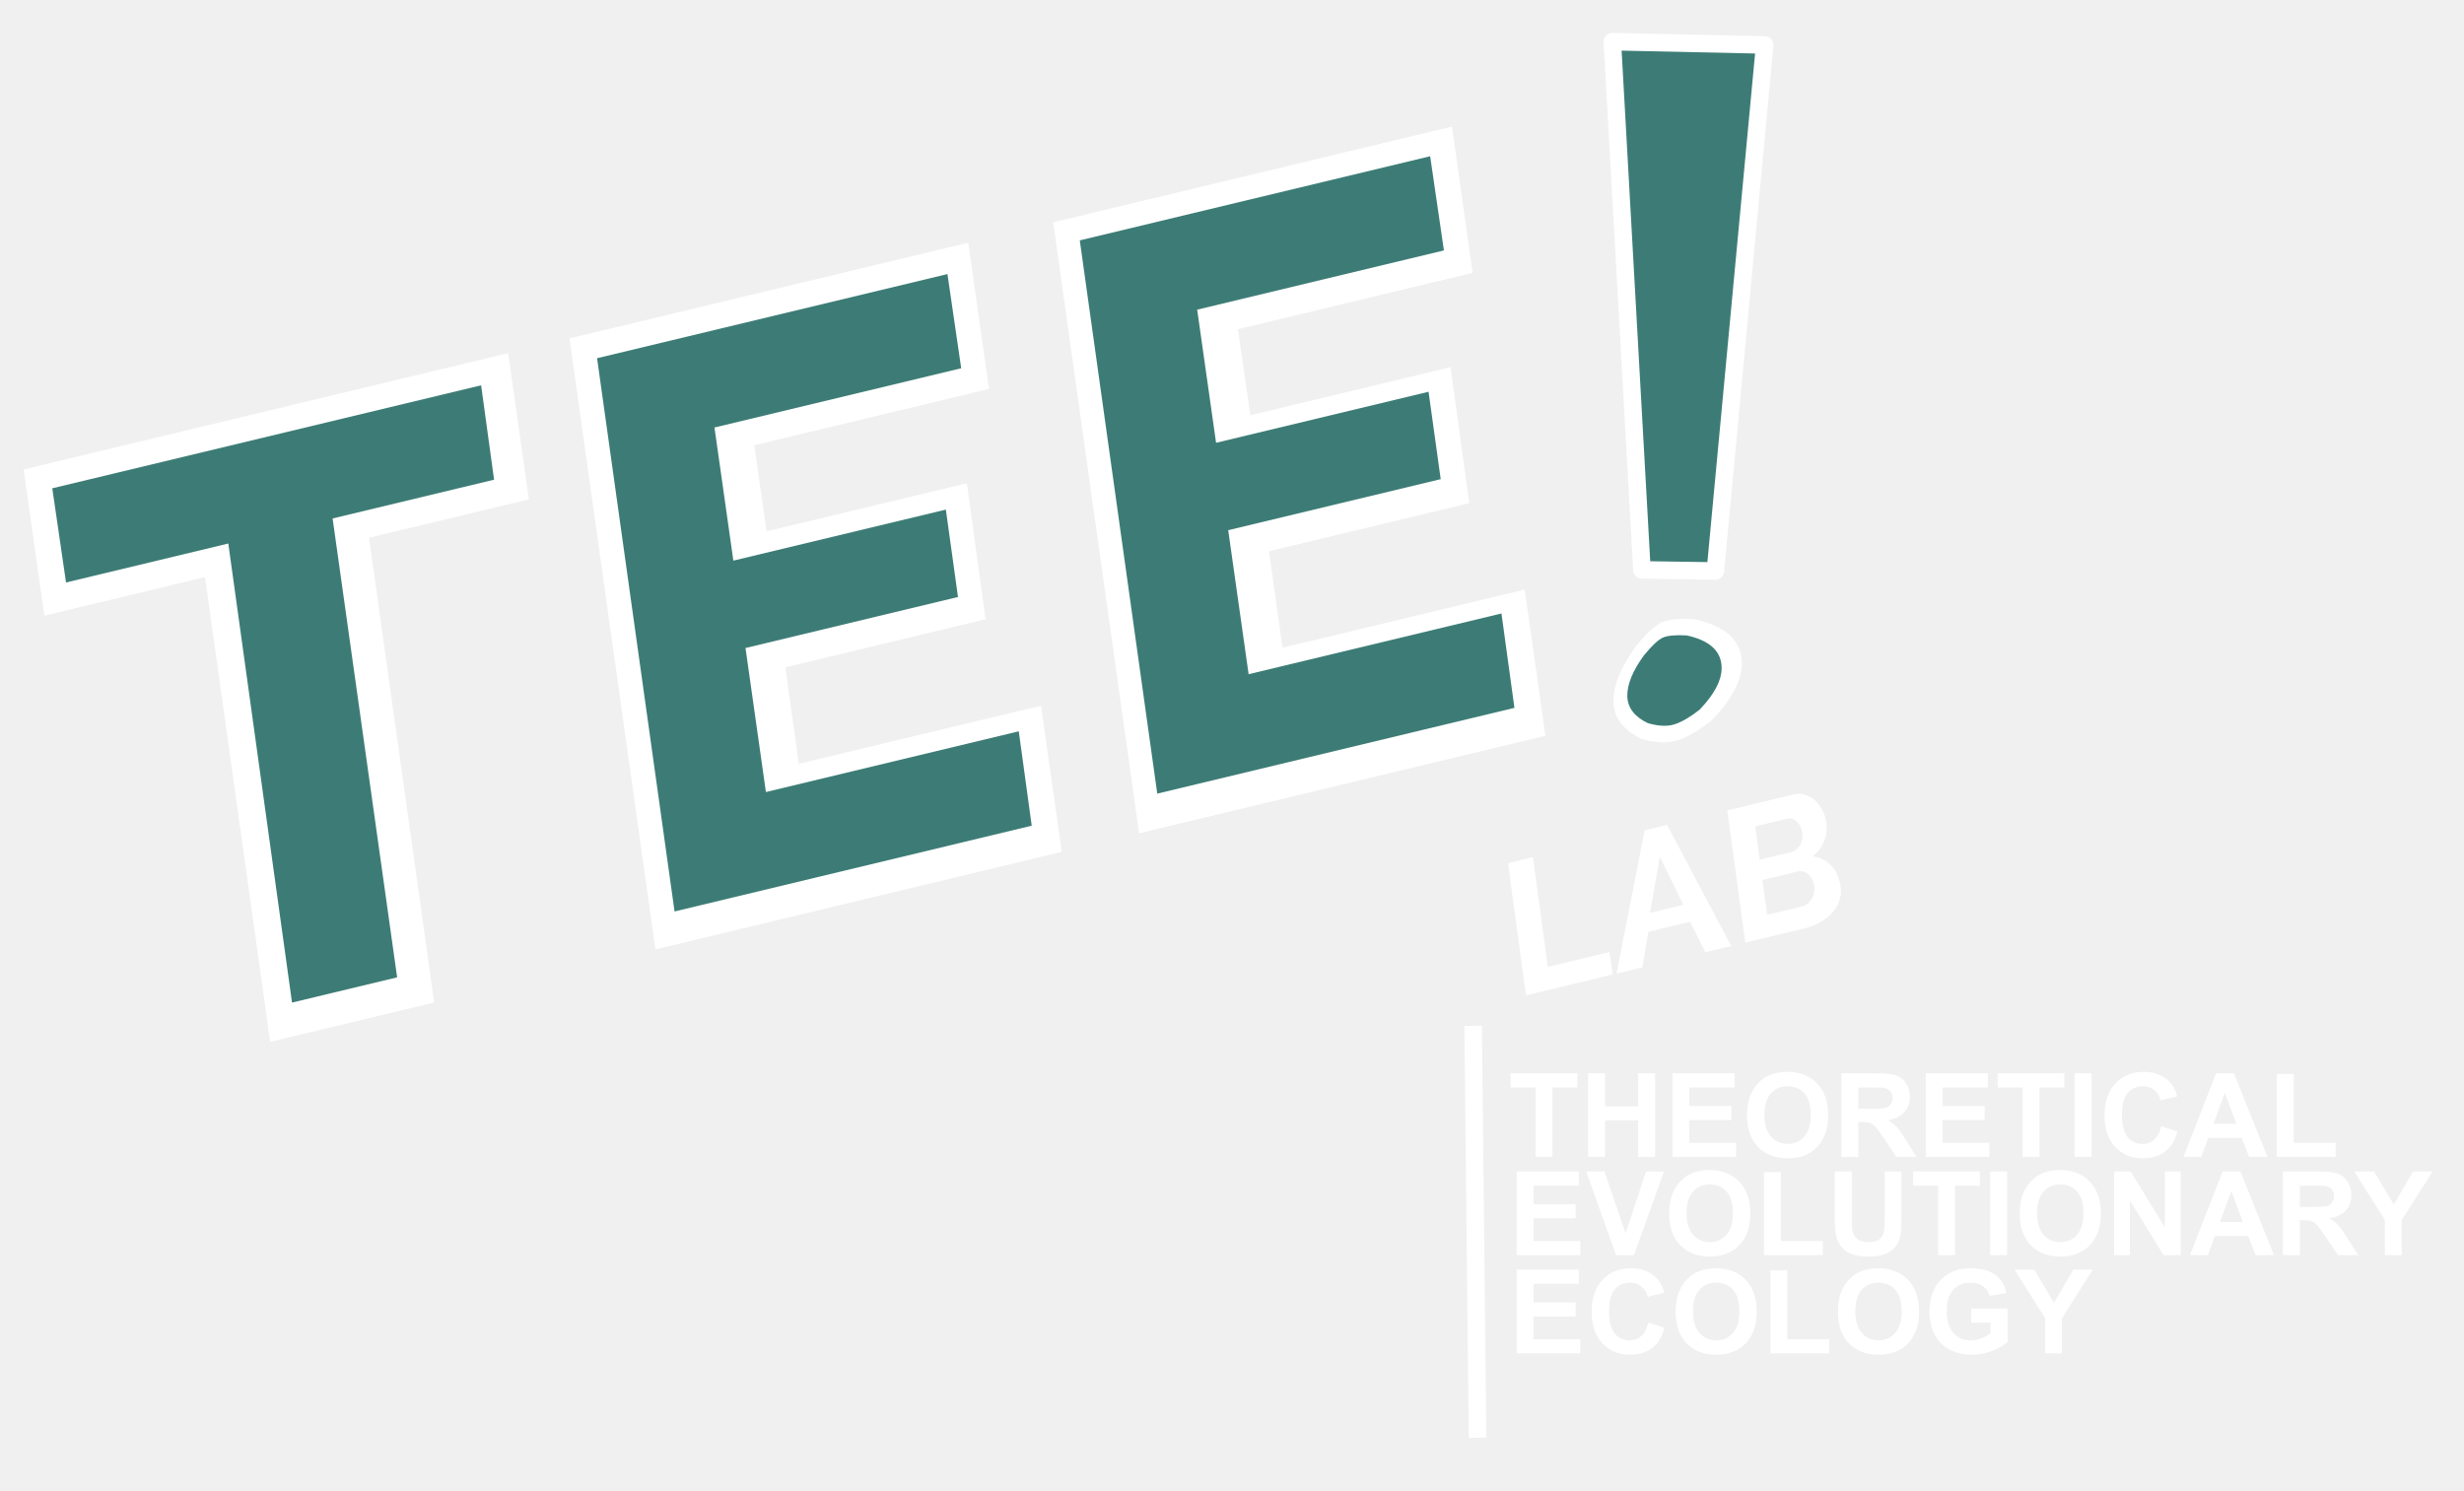
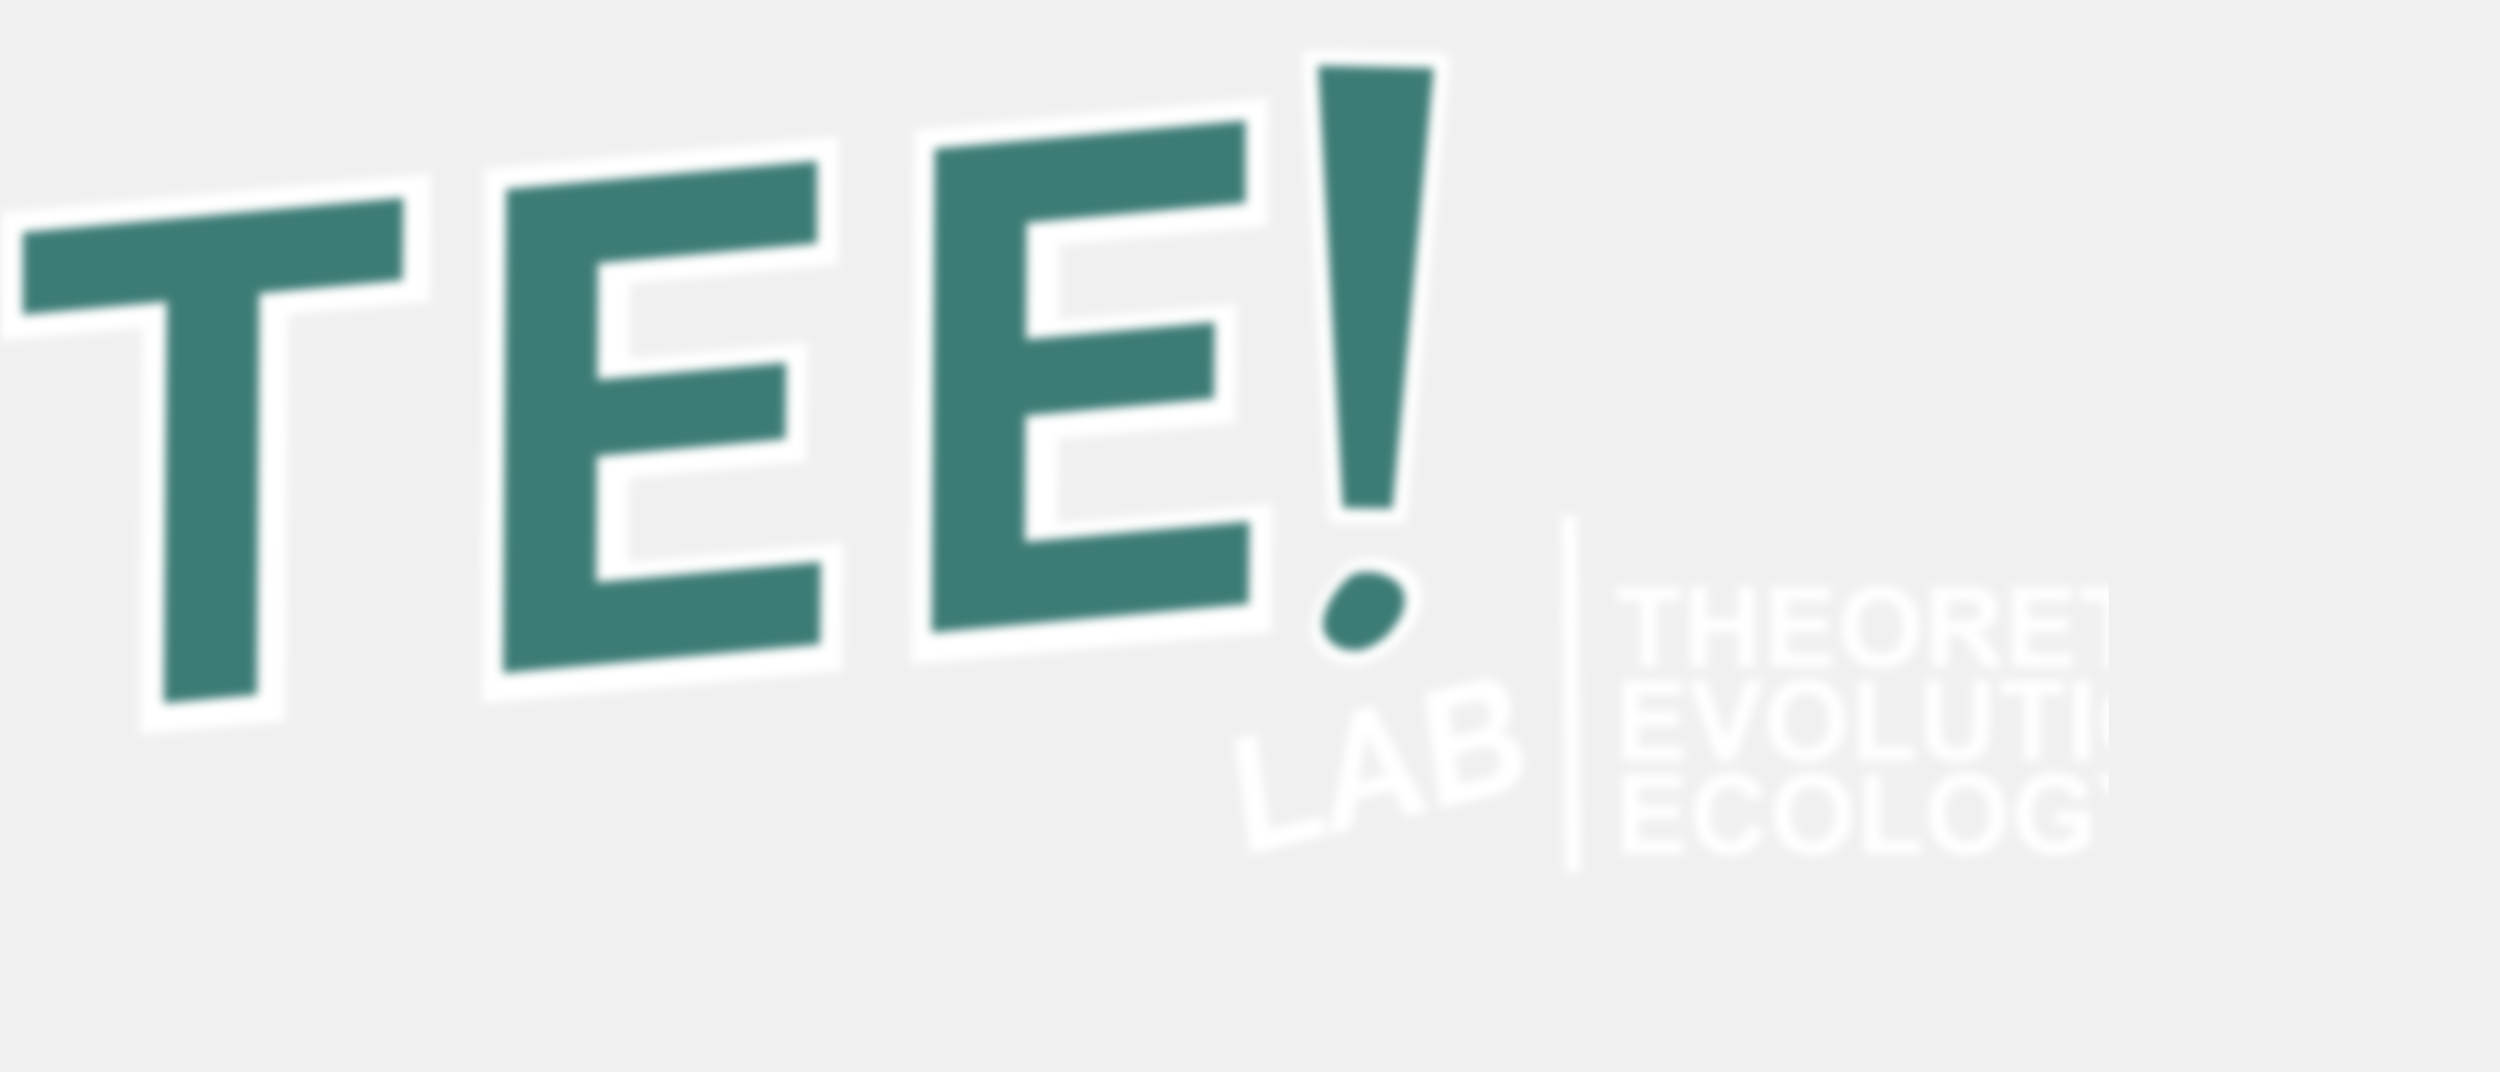
- <svg xmlns="http://www.w3.org/2000/svg" version="1.1" viewBox="0.0 0.0 281.0 170.0" fill="none" stroke="none" stroke-linecap="square" stroke-miterlimit="10">
+ <svg xmlns="http://www.w3.org/2000/svg" version="1.1" viewBox="0 0 329.083 141.031" fill="none" stroke="none" stroke-linecap="square" stroke-miterlimit="10" id="svg896" width="329.083" height="141.031">
+   <defs id="defs900">
+     <filter style="color-interpolation-filters:sRGB" id="filter908" x="-0.004" width="1.007" y="-0.007" height="1.014">
+       <feGaussianBlur stdDeviation="0.622" id="feGaussianBlur910" />
+     </filter>
+   </defs>
  <clipPath id="p.0">
-     <path d="m0 0l281.0 0l0 170.0l-281.0 0l0 -170.0z" clip-rule="nonzero" />
+     <path d="M 0,0 H 281 V 170 H 0 Z" clip-rule="nonzero" id="path833" />
  </clipPath>
-   <g clip-path="url(#p.0)">
-     <path fill="#000000" fill-opacity="0.0" d="m0 0l281.0 0l0 170.0l-281.0 0z" fill-rule="evenodd" />
-     <path fill="#000000" fill-opacity="0.0" d="m128.806 -24.373l59.591 -21.638l54.205 162.551l-59.591 21.638z" fill-rule="evenodd" />
-     <path fill="#ffffff" d="m195.205 82.167q-2.19 1.726 -3.87 2.27q-1.665 0.538 -4.137 -0.16q-3.146 -1.534 -3.193 -4.243q-0.047 -2.709 2.564 -6.334q1.89 -2.282 2.986 -2.747q1.096 -0.465 3.66 -0.332q4.825 1.041 5.369 4.251q0.539 3.196 -3.38 7.295z" fill-rule="nonzero" />
-     <path fill="#000000" fill-opacity="0.0" d="m142.011 1.31l59.591 -21.638l41.512 124.189l-59.591 21.638z" fill-rule="evenodd" />
-     <path fill="#3d7c76" d="m193.828 80.945q-1.618 1.269 -2.852 1.667q-1.219 0.393 -3.04 -0.126q-2.313 -1.105 -2.354 -3.101q-0.027 -2.002 1.905 -4.648q1.381 -1.682 2.174 -2.02q0.808 -0.343 2.685 -0.244q3.552 0.772 3.943 3.123q0.405 2.346 -2.461 5.349z" fill-rule="nonzero" />
-     <path fill="#000000" fill-opacity="0.0" d="m119.2 102.713l131.874 -31.717l12.819 35.465l-131.874 31.717z" fill-rule="evenodd" />
-     <path fill="#ffffff" d="m171.976 98.449l2.841 -0.683l1.699 12.512l7.034 -1.692l0.365 2.564l-9.89 2.379l-2.049 -15.08zm15.583 -3.748l2.552 -0.614l7.321 13.812l-2.947 0.709l-1.749 -3.468l-4.74 1.14l-0.712 4.06l-2.932 0.705l3.207 -16.344zm4.41 8.501l-2.674 -5.48l-1.124 6.393l3.798 -0.913zm5.015 -10.768l7.55 -1.816q0.82 -0.197 1.522 0.1q0.712 0.279 1.226 0.878q0.514 0.6 0.786 1.354q0.299 0.828 0.238 1.71q-0.046 0.879 -0.454 1.668q-0.393 0.786 -1.161 1.356q1.024 0.091 1.798 0.725q0.784 0.615 1.163 1.665q0.39 1.079 0.26 2.043q-0.136 0.949 -0.723 1.701q-0.587 0.752 -1.452 1.281q-0.865 0.53 -1.944 0.789l-6.76 1.626l-2.049 -15.08zm8.471 10.964q0.395 -0.095 0.731 -0.353q0.331 -0.272 0.502 -0.667q0.186 -0.398 0.219 -0.856q0.048 -0.461 -0.118 -0.92q-0.155 -0.429 -0.424 -0.718q-0.26 -0.307 -0.603 -0.434q-0.348 -0.141 -0.713 -0.054l-4.071 0.979l0.558 3.964l3.919 -0.943zm-1.278 -6.185q0.38 -0.091 0.686 -0.342q0.306 -0.25 0.493 -0.601q0.182 -0.365 0.199 -0.819q0.033 -0.458 -0.149 -0.961q-0.23 -0.636 -0.667 -0.932q-0.422 -0.3 -0.969 -0.169l-3.6 0.866l0.514 3.798l3.494 -0.84z" fill-rule="nonzero" />
-     <path fill="#000000" fill-opacity="0.0" d="m188.481 5.02l2.979 59.619" fill-rule="evenodd" />
-     <path stroke="#3d7c76" stroke-width="8.0" stroke-linejoin="round" stroke-linecap="butt" d="m188.481 5.02l2.979 59.619" fill-rule="evenodd" />
-     <path fill="#000000" fill-opacity="0.0" d="m196.314 6.273l-4.865 58.397" fill-rule="evenodd" />
-     <path stroke="#3d7c76" stroke-width="8.0" stroke-linejoin="round" stroke-linecap="butt" d="m196.314 6.273l-4.865 58.397" fill-rule="evenodd" />
-     <path fill="#000000" fill-opacity="0.0" d="m184.0 5.501l17.512 0.368" fill-rule="evenodd" />
-     <path stroke="#3d7c76" stroke-width="2.0" stroke-linejoin="round" stroke-linecap="butt" d="m184.0 5.501l17.512 0.368" fill-rule="evenodd" />
-     <path fill="#000000" fill-opacity="0.0" d="m-73.928 66.533l298.494 -71.656l35.728 97.46l-298.493 71.656z" fill-rule="evenodd" />
-     <path fill="#ffffff" d="m23.38 65.821l-18.323 4.399l-2.361 -16.675l55.258 -13.265l2.361 16.675l-18.232 4.377l7.432 53.011l-18.703 4.49l-7.432 -53.011zm41.569 -27.221l45.474 -10.916l2.361 16.675l-26.771 6.427l1.416 9.816l22.836 -5.482l2.131 15.509l-22.836 5.482l1.539 11.007l27.622 -6.631l2.361 16.675l-46.34 11.124l-9.793 -69.686zm55.16 -13.242l45.474 -10.916l2.361 16.675l-26.771 6.427l1.416 9.816l22.836 -5.482l2.131 15.509l-22.836 5.482l1.539 11.007l27.622 -6.631l2.361 16.675l-46.34 11.124l-9.793 -69.686z" fill-rule="nonzero" />
-     <path fill="#000000" fill-opacity="0.0" d="m-71.859 68.617l185.646 -44.59l32.932 89.96l-185.646 44.59z" fill-rule="evenodd" />
-     <path fill="#3d7c76" d="m26.036 61.993l-18.505 4.445l-1.569 -10.743l48.906 -11.747l1.478 10.765l-18.414 4.423l7.358 52.338l-11.987 2.879l-7.267 -52.36z" fill-rule="nonzero" />
-     <path fill="#000000" fill-opacity="0.0" d="m-15.548 55.177l185.646 -44.59l32.932 89.96l-185.646 44.59z" fill-rule="evenodd" />
-     <path fill="#3d7c76" d="m68.092 40.857l39.957 -9.597l1.569 10.743l-28.137 6.758l2.153 15.183l24.233 -5.82l1.385 9.968l-24.233 5.82l2.327 16.426l28.836 -6.926l1.478 10.765l-40.732 9.783l-8.836 -63.103z" fill-rule="nonzero" />
-     <path fill="#000000" fill-opacity="0.0" d="m39.501 41.737l185.646 -44.59l32.932 89.96l-185.646 44.59z" fill-rule="evenodd" />
-     <path fill="#3d7c76" d="m123.141 27.417l39.957 -9.597l1.569 10.743l-28.137 6.758l2.153 15.183l24.233 -5.82l1.385 9.968l-24.233 5.82l2.327 16.426l28.836 -6.926l1.478 10.765l-40.732 9.783l-8.836 -63.103z" fill-rule="nonzero" />
-     <path fill="#000000" fill-opacity="0.0" d="m183.874 4.751l3.375 60.249l8.375 0.126l5.625 -60.0z" fill-rule="evenodd" />
-     <path stroke="#ffffff" stroke-width="2.0" stroke-linejoin="round" stroke-linecap="butt" d="m183.874 4.751l3.375 60.249l8.375 0.126l5.625 -60.0z" fill-rule="evenodd" />
-     <path fill="#000000" fill-opacity="0.0" d="m163.0 114.0l129.512 0l0 53.323l-129.512 0z" fill-rule="evenodd" />
-     <path fill="#ffffff" d="m175.125 131.96l0 -7.922l-2.844 0l0 -1.625l7.594 0l0 1.625l-2.828 0l0 7.922l-1.922 0zm5.985 0l0 -9.547l1.938 0l0 3.766l3.766 0l0 -3.766l1.938 0l0 9.547l-1.938 0l0 -4.172l-3.766 0l0 4.172l-1.938 0zm9.625 0l0 -9.547l7.078 0l0 1.625l-5.156 0l0 2.109l4.797 0l0 1.609l-4.797 0l0 2.594l5.328 0l0 1.609l-7.25 0zm8.499 -4.719q0 -1.453 0.438 -2.438q0.328 -0.734 0.891 -1.312q0.562 -0.578 1.234 -0.859q0.891 -0.375 2.047 -0.375q2.109 0 3.375 1.312q1.266 1.297 1.266 3.641q0 2.297 -1.25 3.609q-1.25 1.297 -3.359 1.297q-2.125 0 -3.391 -1.297q-1.25 -1.297 -1.25 -3.578zm1.984 -0.062q0 1.625 0.75 2.469q0.75 0.828 1.906 0.828q1.141 0 1.875 -0.828q0.75 -0.828 0.75 -2.484q0 -1.641 -0.719 -2.453q-0.719 -0.812 -1.906 -0.812q-1.203 0 -1.938 0.828q-0.719 0.812 -0.719 2.453zm8.773 4.781l0 -9.547l4.062 0q1.531 0 2.219 0.266q0.703 0.25 1.109 0.906q0.422 0.656 0.422 1.516q0 1.062 -0.641 1.766q-0.625 0.703 -1.875 0.891q0.625 0.359 1.031 0.797q0.406 0.438 1.094 1.547l1.156 1.859l-2.297 0l-1.391 -2.078q-0.75 -1.109 -1.031 -1.391q-0.266 -0.297 -0.578 -0.406q-0.297 -0.109 -0.953 -0.109l-0.391 0l0 3.984l-1.938 0zm1.938 -5.5l1.422 0q1.391 0 1.734 -0.109q0.344 -0.125 0.531 -0.406q0.203 -0.297 0.203 -0.719q0 -0.484 -0.266 -0.781q-0.25 -0.297 -0.719 -0.375q-0.234 -0.031 -1.406 -0.031l-1.5 0l0 2.422zm7.688 5.5l0 -9.547l7.078 0l0 1.625l-5.156 0l0 2.109l4.797 0l0 1.609l-4.797 0l0 2.594l5.328 0l0 1.609l-7.25 0zm11.046 0l0 -7.922l-2.844 0l0 -1.625l7.594 0l0 1.625l-2.828 0l0 7.922l-1.922 0zm5.923 0l0 -9.547l1.938 0l0 9.547l-1.938 0zm9.875 -3.5l1.859 0.578q-0.422 1.562 -1.422 2.328q-1.0 0.75 -2.531 0.75q-1.906 0 -3.141 -1.297q-1.219 -1.297 -1.219 -3.547q0 -2.375 1.234 -3.688q1.234 -1.328 3.234 -1.328q1.75 0 2.844 1.031q0.656 0.609 0.984 1.766l-1.906 0.453q-0.172 -0.75 -0.719 -1.172q-0.531 -0.438 -1.297 -0.438q-1.062 0 -1.734 0.766q-0.656 0.766 -0.656 2.469q0 1.812 0.656 2.578q0.656 0.766 1.688 0.766q0.781 0 1.328 -0.484q0.547 -0.484 0.797 -1.531zm12.125 3.5l-2.094 0l-0.844 -2.172l-3.812 0l-0.781 2.172l-2.047 0l3.719 -9.547l2.031 0l3.828 9.547zm-3.547 -3.781l-1.312 -3.531l-1.297 3.531l2.609 0zm4.61 3.781l0 -9.469l1.938 0l0 7.859l4.781 0l0 1.609l-6.719 0z" fill-rule="nonzero" />
-     <path fill="#ffffff" d="m172.969 143.16l0 -9.547l7.078 0l0 1.625l-5.156 0l0 2.109l4.797 0l0 1.609l-4.797 0l0 2.594l5.328 0l0 1.609l-7.25 0zm11.327 0l-3.406 -9.547l2.078 0l2.422 7.062l2.328 -7.062l2.047 0l-3.422 9.547l-2.047 0zm6.062 -4.719q0 -1.453 0.438 -2.438q0.328 -0.734 0.891 -1.312q0.562 -0.578 1.234 -0.859q0.891 -0.375 2.047 -0.375q2.109 0 3.375 1.312q1.266 1.297 1.266 3.641q0 2.297 -1.25 3.609q-1.25 1.297 -3.359 1.297q-2.125 0 -3.391 -1.297q-1.25 -1.297 -1.25 -3.578zm1.984 -0.062q0 1.625 0.75 2.469q0.75 0.828 1.906 0.828q1.141 0 1.875 -0.828q0.75 -0.828 0.75 -2.484q0 -1.641 -0.719 -2.453q-0.719 -0.812 -1.906 -0.812q-1.203 0 -1.938 0.828q-0.719 0.812 -0.719 2.453zm8.82 4.781l0 -9.469l1.938 0l0 7.859l4.781 0l0 1.609l-6.719 0zm8.079 -9.547l1.938 0l0 5.172q0 1.234 0.062 1.594q0.125 0.594 0.594 0.953q0.469 0.344 1.266 0.344q0.828 0 1.234 -0.328q0.422 -0.344 0.5 -0.828q0.094 -0.484 0.094 -1.625l0 -5.281l1.922 0l0 5.016q0 1.719 -0.156 2.438q-0.156 0.703 -0.578 1.188q-0.422 0.484 -1.125 0.781q-0.703 0.281 -1.828 0.281q-1.375 0 -2.078 -0.312q-0.703 -0.312 -1.109 -0.812q-0.406 -0.516 -0.547 -1.062q-0.188 -0.812 -0.188 -2.422l0 -5.094zm11.797 9.547l0 -7.922l-2.844 0l0 -1.625l7.594 0l0 1.625l-2.828 0l0 7.922l-1.922 0zm5.923 0l0 -9.547l1.938 0l0 9.547l-1.938 0zm3.375 -4.719q0 -1.453 0.438 -2.438q0.328 -0.734 0.891 -1.312q0.562 -0.578 1.234 -0.859q0.891 -0.375 2.047 -0.375q2.109 0 3.375 1.312q1.266 1.297 1.266 3.641q0 2.297 -1.25 3.609q-1.25 1.297 -3.359 1.297q-2.125 0 -3.391 -1.297q-1.25 -1.297 -1.25 -3.578zm1.984 -0.062q0 1.625 0.75 2.469q0.75 0.828 1.906 0.828q1.141 0 1.875 -0.828q0.75 -0.828 0.75 -2.484q0 -1.641 -0.719 -2.453q-0.719 -0.812 -1.906 -0.812q-1.203 0 -1.938 0.828q-0.719 0.812 -0.719 2.453zm8.789 4.781l0 -9.547l1.875 0l3.906 6.375l0 -6.375l1.797 0l0 9.547l-1.938 0l-3.844 -6.219l0 6.219l-1.797 0zm18.219 0l-2.094 0l-0.844 -2.172l-3.813 0l-0.781 2.172l-2.047 0l3.719 -9.547l2.031 0l3.828 9.547zm-3.547 -3.781l-1.312 -3.531l-1.297 3.531l2.609 0zm4.563 3.781l0 -9.547l4.062 0q1.531 0 2.219 0.266q0.703 0.25 1.109 0.906q0.422 0.656 0.422 1.516q0 1.062 -0.641 1.766q-0.625 0.703 -1.875 0.891q0.625 0.359 1.031 0.797q0.406 0.438 1.094 1.547l1.156 1.859l-2.297 0l-1.391 -2.078q-0.75 -1.109 -1.031 -1.391q-0.266 -0.297 -0.578 -0.406q-0.297 -0.109 -0.953 -0.109l-0.391 0l0 3.984l-1.938 0zm1.938 -5.5l1.422 0q1.391 0 1.734 -0.109q0.344 -0.125 0.531 -0.406q0.203 -0.297 0.203 -0.719q0 -0.484 -0.266 -0.781q-0.25 -0.297 -0.719 -0.375q-0.234 -0.031 -1.406 -0.031l-1.5 0l0 2.422zm9.693 5.5l0 -4.016l-3.484 -5.531l2.25 0l2.25 3.781l2.203 -3.781l2.219 0l-3.516 5.547l0 4.0l-1.922 0z" fill-rule="nonzero" />
-     <path fill="#ffffff" d="m172.969 154.36l0 -9.547l7.078 0l0 1.625l-5.156 0l0 2.109l4.797 0l0 1.609l-4.797 0l0 2.594l5.328 0l0 1.609l-7.25 0zm14.999 -3.5l1.859 0.578q-0.422 1.562 -1.422 2.328q-1.0 0.75 -2.531 0.75q-1.906 0 -3.141 -1.297q-1.219 -1.297 -1.219 -3.547q0 -2.375 1.234 -3.688q1.234 -1.328 3.234 -1.328q1.75 0 2.844 1.031q0.656 0.609 0.984 1.766l-1.906 0.453q-0.172 -0.75 -0.719 -1.172q-0.531 -0.438 -1.297 -0.438q-1.062 0 -1.734 0.766q-0.656 0.766 -0.656 2.469q0 1.812 0.656 2.578q0.656 0.766 1.688 0.766q0.781 0 1.328 -0.484q0.547 -0.484 0.797 -1.531zm3.125 -1.219q0 -1.453 0.438 -2.438q0.328 -0.734 0.891 -1.312q0.562 -0.578 1.234 -0.859q0.891 -0.375 2.047 -0.375q2.109 0 3.375 1.312q1.266 1.297 1.266 3.641q0 2.297 -1.25 3.609q-1.25 1.297 -3.359 1.297q-2.125 0 -3.391 -1.297q-1.25 -1.297 -1.25 -3.578zm1.984 -0.062q0 1.625 0.75 2.469q0.75 0.828 1.906 0.828q1.141 0 1.875 -0.828q0.75 -0.828 0.75 -2.484q0 -1.641 -0.719 -2.453q-0.719 -0.812 -1.906 -0.812q-1.203 0 -1.938 0.828q-0.719 0.812 -0.719 2.453zm8.82 4.781l0 -9.469l1.938 0l0 7.859l4.781 0l0 1.609l-6.719 0zm7.704 -4.719q0 -1.453 0.438 -2.438q0.328 -0.734 0.891 -1.312q0.562 -0.578 1.234 -0.859q0.891 -0.375 2.047 -0.375q2.109 0 3.375 1.312q1.266 1.297 1.266 3.641q0 2.297 -1.25 3.609q-1.25 1.297 -3.359 1.297q-2.125 0 -3.391 -1.297q-1.25 -1.297 -1.25 -3.578zm1.984 -0.062q0 1.625 0.75 2.469q0.75 0.828 1.906 0.828q1.141 0 1.875 -0.828q0.75 -0.828 0.75 -2.484q0 -1.641 -0.719 -2.453q-0.719 -0.812 -1.906 -0.812q-1.203 0 -1.938 0.828q-0.719 0.812 -0.719 2.453zm13.211 1.281l0 -1.609l4.156 0l0 3.797q-0.609 0.578 -1.766 1.031q-1.141 0.438 -2.312 0.438q-1.5 0 -2.625 -0.625q-1.109 -0.625 -1.672 -1.781q-0.547 -1.172 -0.547 -2.547q0 -1.5 0.625 -2.656q0.625 -1.156 1.828 -1.781q0.922 -0.469 2.281 -0.469q1.781 0 2.781 0.75q1.0 0.734 1.281 2.062l-1.922 0.344q-0.188 -0.703 -0.75 -1.109q-0.562 -0.406 -1.391 -0.406q-1.266 0 -2.016 0.812q-0.734 0.797 -0.734 2.375q0 1.688 0.75 2.547q0.75 0.844 1.984 0.844q0.609 0 1.203 -0.234q0.609 -0.234 1.047 -0.578l0 -1.203l-2.203 0zm8.43 3.5l0 -4.016l-3.484 -5.531l2.25 0l2.25 3.781l2.203 -3.781l2.219 0l-3.516 5.547l0 4.0l-1.922 0z" fill-rule="nonzero" />
-     <path fill="#000000" fill-opacity="0.0" d="m168.0 117.0l0.504 46.992" fill-rule="evenodd" />
-     <path stroke="#ffffff" stroke-width="2.0" stroke-linejoin="round" stroke-linecap="butt" d="m168.0 117.0l0.504 46.992" fill-rule="evenodd" />
+   <g clip-path="url(#p.0)" id="g894" transform="translate(-3.428672,2.85344)" style="filter:url(#filter908)">
+     <path fill="#000000" fill-opacity="0" d="M 0,0 H 281 V 170 H 0 Z" fill-rule="evenodd" id="path836" />
+     <path fill="#000000" fill-opacity="0" d="m 128.806,-24.373 59.591,-21.638 54.205,162.551 -59.591,21.638 z" fill-rule="evenodd" id="path838" />
+     <path fill="#ffffff" d="m 187.205,82.167 q -2.19,1.726 -3.87,2.27 -1.665,0.538 -4.137,-0.16 -3.146,-1.534 -3.193,-4.243 -0.047,-2.709 2.564,-6.334 1.89,-2.282 2.986,-2.747 1.096,-0.465 3.66,-0.332 4.825,1.041 5.369,4.251 0.539,3.196 -3.38,7.295 z" fill-rule="nonzero" id="path840" />
+     <path fill="#000000" fill-opacity="0" d="M 142.011,1.31 201.601,-20.328 243.113,103.861 183.522,125.499 Z" fill-rule="evenodd" id="path842" />
+     <path fill="#3d7c76" d="m 185.828,80.945 q -1.618,1.269 -2.852,1.667 -1.219,0.393 -3.04,-0.126 -2.313,-1.105 -2.354,-3.101 -0.027,-2.002 1.905,-4.648 1.381,-1.682 2.174,-2.02 0.808,-0.343 2.685,-0.244 3.552,0.772 3.943,3.123 0.405,2.346 -2.461,5.349 z" fill-rule="nonzero" id="path844" />
+     <path fill="#000000" fill-opacity="0" d="M 119.2,102.713 251.074,70.996 263.893,106.461 132.019,138.177 Z" fill-rule="evenodd" id="path846" />
+     <path fill="#ffffff" d="m 165.976,94.449 2.841,-0.683 1.699,12.512 7.034,-1.692 0.365,2.564 -9.89,2.379 z m 15.583,-3.748 2.552,-0.614 7.321,13.812 -2.947,0.709 -1.749,-3.468 -4.74,1.14 -0.712,4.06 -2.932,0.705 z m 4.41,8.501 -2.674,-5.48 -1.124,6.393 z m 5.015,-10.768 7.55,-1.816 q 0.82,-0.197 1.522,0.1 0.712,0.279 1.226,0.878 0.514,0.6 0.786,1.354 0.299,0.828 0.238,1.71 -0.046,0.879 -0.454,1.668 -0.393,0.786 -1.161,1.356 1.024,0.091 1.798,0.725 0.784,0.615 1.163,1.665 0.39,1.079 0.26,2.043 -0.136,0.949 -0.723,1.701 -0.587,0.752 -1.452,1.281 -0.865,0.53 -1.944,0.789 l -6.76,1.626 z m 8.471,10.964 q 0.395,-0.095 0.731,-0.353 0.331,-0.272 0.502,-0.667 0.186,-0.398 0.219,-0.856 0.048,-0.461 -0.118,-0.92 -0.155,-0.429 -0.424,-0.718 -0.26,-0.307 -0.603,-0.434 -0.348,-0.141 -0.713,-0.054 l -4.071,0.979 0.558,3.964 z m -1.278,-6.185 q 0.38,-0.091 0.686,-0.342 0.306,-0.25 0.493,-0.601 0.182,-0.365 0.199,-0.819 0.033,-0.458 -0.149,-0.961 -0.23,-0.636 -0.667,-0.932 -0.422,-0.3 -0.969,-0.169 l -3.6,0.866 0.514,3.798 z" fill-rule="nonzero" id="path848" />
+     <path fill="#000000" fill-opacity="0" d="m 180.481,5.02 2.979,59.619" fill-rule="evenodd" id="path850" />
+     <path stroke="#3d7c76" stroke-width="8" stroke-linejoin="round" stroke-linecap="butt" d="m 180.481,5.02 2.979,59.619" fill-rule="evenodd" id="path852" />
+     <path fill="#000000" fill-opacity="0" d="m 188.314,6.273 -4.865,58.397" fill-rule="evenodd" id="path854" />
+     <path stroke="#3d7c76" stroke-width="8" stroke-linejoin="round" stroke-linecap="butt" d="m 188.314,6.273 -4.865,58.397" fill-rule="evenodd" id="path856" />
+     <path fill="#000000" fill-opacity="0" d="M 176,5.501 193.512,5.87" fill-rule="evenodd" id="path858" />
+     <path stroke="#3d7c76" stroke-width="2" stroke-linejoin="round" stroke-linecap="butt" d="M 176,5.501 193.512,5.87" fill-rule="evenodd" id="path860" />
+     <path fill="#000000" fill-opacity="0" d="M -73.928,66.533 224.565,-5.123 260.293,92.336 -38.201,163.993 Z" fill-rule="evenodd" id="path862" />
+     <path fill="#ffffff" d="M 22.196,40.255 3.429,41.953 3.509,25.111 60.106,19.992 60.026,36.833 41.352,38.522 41.026,92.051 21.869,93.783 22.196,40.255 Z m 45.075,-20.911 46.575,-4.213 -0.08,16.841 -27.419,2.48 -0.021,9.917 23.389,-2.116 -0.138,15.654 -23.389,2.116 -0.072,11.114 28.291,-2.559 -0.08,16.841 -47.462,4.293 0.407,-70.37 z m 56.497,-5.11 46.575,-4.213 -0.08,16.841 -27.419,2.48 -0.021,9.917 23.389,-2.116 -0.138,15.654 -23.389,2.116 -0.072,11.114 28.291,-2.559 -0.08,16.841 -47.462,4.293 0.407,-70.37 z" fill-rule="nonzero" id="path864" />
+     <path fill="#000000" fill-opacity="0" d="m -71.859,68.617 185.646,-44.59 32.932,89.96 -185.646,44.59 z" fill-rule="evenodd" id="path866" />
+     <path fill="#3d7c76" d="M 25.378,36.852 6.425,38.569 6.429,27.712 56.52,23.174 56.423,34.04 37.563,35.748 37.261,88.601 24.983,89.713 25.378,36.852 Z" fill-rule="nonzero" id="path868" />
+     <path fill="#000000" fill-opacity="0" d="M -15.548,55.177 170.098,10.587 203.03,100.547 17.384,145.137 Z" fill-rule="evenodd" id="path870" />
+     <path fill="#3d7c76" d="m 70.053,22.032 40.926,-3.707 -0.004,10.857 -28.82,2.61 -0.069,15.334 24.82,-2.248 -0.074,10.063 -24.82,2.248 -0.077,16.59 29.535,-2.675 -0.097,10.866 -41.72,3.779 z" fill-rule="nonzero" id="path872" />
+     <path fill="#000000" fill-opacity="0" d="M 39.501,41.737 225.147,-2.853 258.079,87.107 72.433,131.697 Z" fill-rule="evenodd" id="path874" />
+     <path fill="#3d7c76" d="m 126.468,16.709 40.926,-3.707 -0.004,10.857 -28.82,2.61 -0.069,15.334 24.82,-2.248 -0.074,10.063 -24.82,2.248 -0.077,16.59 29.535,-2.675 -0.097,10.866 -41.72,3.779 z" fill-rule="nonzero" id="path876" />
+     <path fill="#000000" fill-opacity="0" d="M 175.874,4.751 179.249,65 l 8.375,0.126 5.625,-60 z" fill-rule="evenodd" id="path878" />
+     <path stroke="#ffffff" stroke-width="2" stroke-linejoin="round" stroke-linecap="butt" d="M 175.874,4.751 179.249,65 l 8.375,0.126 5.625,-60 z" fill-rule="evenodd" id="path880" />
+     <path fill="#000000" fill-opacity="0" d="m 203,62 h 129.512 v 53.323 H 203 Z" fill-rule="evenodd" id="path882" />
+     <path fill="#ffffff" d="M 219.407,84.922 V 76.215 h -3.126 v -1.786 h 8.347 v 1.786 h -3.109 v 8.708 z m 6.579,0 V 74.429 h 2.13 v 4.139 h 4.139 v -4.139 h 2.13 v 10.494 h -2.13 v -4.586 h -4.139 v 4.586 z m 10.58,0 V 74.429 h 7.78 v 1.786 h -5.668 v 2.319 h 5.273 v 1.769 h -5.273 v 2.851 h 5.857 v 1.769 z m 9.342,-5.187 q 0,-1.597 0.481,-2.679 0.361,-0.807 0.979,-1.443 0.618,-0.635 1.357,-0.945 0.979,-0.412 2.25,-0.412 2.319,0 3.71,1.443 1.391,1.426 1.391,4.002 0,2.525 -1.374,3.967 -1.374,1.426 -3.693,1.426 -2.336,0 -3.727,-1.426 -1.374,-1.425 -1.374,-3.933 z m 2.181,-0.069 q 0,1.786 0.824,2.714 0.824,0.91 2.095,0.91 1.254,0 2.061,-0.91 0.824,-0.91 0.824,-2.731 0,-1.803 -0.79,-2.696 -0.79,-0.893 -2.095,-0.893 -1.322,0 -2.13,0.91 -0.79,0.893 -0.79,2.696 z m 9.643,5.255 V 74.429 h 4.465 q 1.683,0 2.439,0.292 0.773,0.275 1.219,0.996 0.464,0.721 0.464,1.666 0,1.168 -0.704,1.941 -0.687,0.773 -2.061,0.979 0.687,0.395 1.134,0.876 0.447,0.481 1.202,1.7 l 1.271,2.044 h -2.525 l -1.529,-2.284 q -0.824,-1.219 -1.134,-1.529 -0.292,-0.326 -0.635,-0.447 -0.326,-0.12 -1.048,-0.12 h -0.429 v 4.38 z m 2.13,-6.046 h 1.563 q 1.529,0 1.906,-0.12 0.378,-0.137 0.584,-0.447 0.223,-0.326 0.223,-0.79 0,-0.532 -0.292,-0.859 -0.275,-0.326 -0.79,-0.412 -0.258,-0.034 -1.546,-0.034 h -1.649 z m 8.45,6.046 V 74.429 h 7.78 v 1.786 h -5.668 v 2.319 h 5.273 v 1.769 h -5.273 v 2.851 h 5.857 v 1.769 z m 12.142,0 v -8.708 h -3.126 v -1.786 h 8.347 v 1.786 h -3.109 v 8.708 z m 6.51,0 V 74.429 h 2.13 v 10.494 z m 10.854,-3.847 2.044,0.635 q -0.464,1.717 -1.563,2.559 -1.099,0.824 -2.782,0.824 -2.095,0 -3.452,-1.426 -1.34,-1.425 -1.34,-3.899 0,-2.611 1.357,-4.053 1.357,-1.46 3.555,-1.46 1.924,0 3.126,1.134 0.721,0.67 1.082,1.941 l -2.095,0.498 q -0.189,-0.824 -0.79,-1.288 -0.584,-0.481 -1.425,-0.481 -1.168,0 -1.906,0.842 -0.721,0.842 -0.721,2.714 0,1.992 0.721,2.834 0.721,0.842 1.855,0.842 0.859,0 1.46,-0.532 0.601,-0.532 0.876,-1.683 z m 13.328,3.847 h -2.301 l -0.927,-2.387 h -4.191 l -0.859,2.387 h -2.25 l 4.088,-10.494 h 2.233 z m -3.899,-4.156 -1.443,-3.881 -1.425,3.881 z m 5.067,4.156 V 74.515 h 2.13 v 8.639 h 5.255 v 1.769 z" fill-rule="nonzero" id="path884" style="stroke-width:1.099" />
+     <path fill="#ffffff" d="M 217.037,97.233 V 86.739 h 7.78 v 1.786 h -5.668 v 2.319 h 5.273 v 1.769 h -5.273 v 2.851 h 5.857 v 1.769 z m 12.451,0 -3.744,-10.494 h 2.284 l 2.662,7.763 2.559,-7.763 h 2.25 l -3.761,10.494 z m 6.663,-5.187 q 0,-1.597 0.481,-2.679 0.361,-0.807 0.979,-1.443 0.618,-0.635 1.357,-0.945 0.979,-0.412 2.25,-0.412 2.319,0 3.71,1.443 1.391,1.426 1.391,4.002 0,2.525 -1.374,3.967 -1.374,1.426 -3.693,1.426 -2.336,0 -3.727,-1.426 -1.374,-1.425 -1.374,-3.933 z m 2.181,-0.069 q 0,1.786 0.824,2.714 0.824,0.91 2.095,0.91 1.254,0 2.061,-0.91 0.824,-0.91 0.824,-2.731 0,-1.803 -0.79,-2.696 -0.79,-0.893 -2.095,-0.893 -1.322,0 -2.13,0.91 -0.79,0.893 -0.79,2.696 z m 9.695,5.255 V 86.825 h 2.13 v 8.639 h 5.255 v 1.769 z m 8.88,-10.494 h 2.13 v 5.685 q 0,1.357 0.069,1.752 0.137,0.653 0.653,1.048 0.515,0.378 1.391,0.378 0.91,0 1.357,-0.361 0.464,-0.378 0.55,-0.91 0.103,-0.532 0.103,-1.786 V 86.739 h 2.113 v 5.513 q 0,1.889 -0.172,2.679 -0.172,0.773 -0.635,1.305 -0.464,0.532 -1.237,0.859 -0.773,0.309 -2.009,0.309 -1.511,0 -2.284,-0.343 -0.773,-0.343 -1.219,-0.893 -0.447,-0.567 -0.601,-1.168 -0.206,-0.893 -0.206,-2.662 z m 12.967,10.494 v -8.708 h -3.126 v -1.786 h 8.347 v 1.786 h -3.109 v 8.708 z m 6.51,0 V 86.739 h 2.13 v 10.494 z m 3.71,-5.187 q 0,-1.597 0.481,-2.679 0.361,-0.807 0.979,-1.443 0.618,-0.635 1.357,-0.945 0.979,-0.412 2.25,-0.412 2.319,0 3.71,1.443 1.391,1.426 1.391,4.002 0,2.525 -1.374,3.967 -1.374,1.426 -3.693,1.426 -2.336,0 -3.727,-1.426 -1.374,-1.425 -1.374,-3.933 z m 2.181,-0.069 q 0,1.786 0.824,2.714 0.824,0.91 2.095,0.91 1.254,0 2.061,-0.91 0.824,-0.91 0.824,-2.731 0,-1.803 -0.79,-2.696 -0.79,-0.893 -2.095,-0.893 -1.322,0 -2.13,0.91 -0.79,0.893 -0.79,2.696 z m 9.661,5.255 V 86.739 h 2.061 l 4.294,7.007 V 86.739 h 1.975 v 10.494 h -2.13 l -4.225,-6.836 v 6.836 z m 20.026,0 h -2.301 l -0.927,-2.387 h -4.191 l -0.859,2.387 h -2.25 l 4.088,-10.494 h 2.233 z m -3.899,-4.156 -1.443,-3.881 -1.426,3.881 z m 5.015,4.156 V 86.739 h 4.465 q 1.683,0 2.439,0.292 0.773,0.275 1.219,0.996 0.464,0.721 0.464,1.666 0,1.168 -0.704,1.941 -0.687,0.773 -2.061,0.979 0.687,0.395 1.134,0.876 0.447,0.481 1.202,1.7 l 1.271,2.044 h -2.525 l -1.529,-2.284 q -0.824,-1.219 -1.134,-1.529 -0.292,-0.326 -0.635,-0.447 -0.326,-0.12 -1.048,-0.12 h -0.429 v 4.38 z m 2.13,-6.046 h 1.563 q 1.529,0 1.906,-0.12 0.378,-0.137 0.584,-0.447 0.223,-0.326 0.223,-0.79 0,-0.532 -0.292,-0.859 -0.275,-0.326 -0.79,-0.412 -0.258,-0.034 -1.546,-0.034 h -1.649 z m 10.654,6.046 v -4.414 l -3.83,-6.08 h 2.473 l 2.473,4.156 2.422,-4.156 h 2.439 l -3.864,6.097 v 4.397 z" fill-rule="nonzero" id="path886" style="stroke-width:1.099" />
+     <path fill="#ffffff" d="M 217.037,109.544 V 99.05 h 7.78 v 1.786 h -5.668 v 2.319 h 5.273 v 1.769 h -5.273 v 2.851 h 5.857 v 1.769 z m 16.487,-3.847 2.044,0.635 q -0.464,1.717 -1.563,2.559 -1.099,0.824 -2.782,0.824 -2.095,0 -3.452,-1.425 -1.34,-1.426 -1.34,-3.899 0,-2.611 1.357,-4.053 1.357,-1.46 3.555,-1.46 1.924,0 3.126,1.134 0.721,0.67 1.082,1.941 l -2.095,0.498 q -0.189,-0.824 -0.79,-1.288 -0.584,-0.481 -1.425,-0.481 -1.168,0 -1.906,0.842 -0.721,0.842 -0.721,2.714 0,1.992 0.721,2.834 0.721,0.842 1.855,0.842 0.859,0 1.46,-0.532 0.601,-0.532 0.876,-1.683 z m 3.435,-1.34 q 0,-1.597 0.481,-2.679 0.361,-0.807 0.979,-1.443 0.618,-0.635 1.357,-0.945 0.979,-0.412 2.25,-0.412 2.319,0 3.71,1.443 1.391,1.425 1.391,4.002 0,2.525 -1.374,3.967 -1.374,1.425 -3.693,1.425 -2.336,0 -3.727,-1.425 -1.374,-1.426 -1.374,-3.933 z m 2.181,-0.069 q 0,1.786 0.824,2.714 0.824,0.91 2.095,0.91 1.254,0 2.061,-0.91 0.824,-0.91 0.824,-2.731 0,-1.803 -0.79,-2.696 -0.79,-0.893 -2.095,-0.893 -1.322,0 -2.13,0.91 -0.79,0.893 -0.79,2.696 z m 9.695,5.255 V 99.136 h 2.13 v 8.639 h 5.255 v 1.769 z m 8.468,-5.187 q 0,-1.597 0.481,-2.679 0.361,-0.807 0.979,-1.443 0.618,-0.635 1.357,-0.945 0.979,-0.412 2.25,-0.412 2.319,0 3.71,1.443 1.391,1.425 1.391,4.002 0,2.525 -1.374,3.967 -1.374,1.425 -3.693,1.425 -2.336,0 -3.727,-1.425 -1.374,-1.426 -1.374,-3.933 z m 2.181,-0.069 q 0,1.786 0.824,2.714 0.824,0.91 2.095,0.91 1.254,0 2.061,-0.91 0.824,-0.91 0.824,-2.731 0,-1.803 -0.79,-2.696 -0.79,-0.893 -2.095,-0.893 -1.322,0 -2.13,0.91 -0.79,0.893 -0.79,2.696 z m 14.521,1.408 v -1.769 h 4.568 v 4.173 q -0.67,0.635 -1.941,1.134 -1.254,0.481 -2.542,0.481 -1.649,0 -2.885,-0.687 -1.219,-0.687 -1.838,-1.958 -0.601,-1.288 -0.601,-2.799 0,-1.649 0.687,-2.92 0.687,-1.271 2.009,-1.958 1.013,-0.515 2.507,-0.515 1.958,0 3.057,0.824 1.099,0.807 1.408,2.267 l -2.112,0.378 q -0.206,-0.773 -0.824,-1.219 -0.618,-0.447 -1.529,-0.447 -1.391,0 -2.216,0.893 -0.807,0.876 -0.807,2.611 0,1.855 0.824,2.799 0.824,0.927 2.181,0.927 0.67,0 1.322,-0.258 0.67,-0.258 1.151,-0.635 v -1.322 z m 9.266,3.847 v -4.414 l -3.83,-6.08 h 2.473 l 2.473,4.156 2.422,-4.156 h 2.439 l -3.864,6.097 v 4.397 z" fill-rule="nonzero" id="path888" style="stroke-width:1.099" />
+     <path fill="#000000" fill-opacity="0" d="m 210,65 0.504,46.992" fill-rule="evenodd" id="path890" />
+     <path stroke="#ffffff" stroke-width="2" stroke-linejoin="round" stroke-linecap="butt" d="m 210,65 0.504,46.992" fill-rule="evenodd" id="path892" />
  </g>
</svg>
